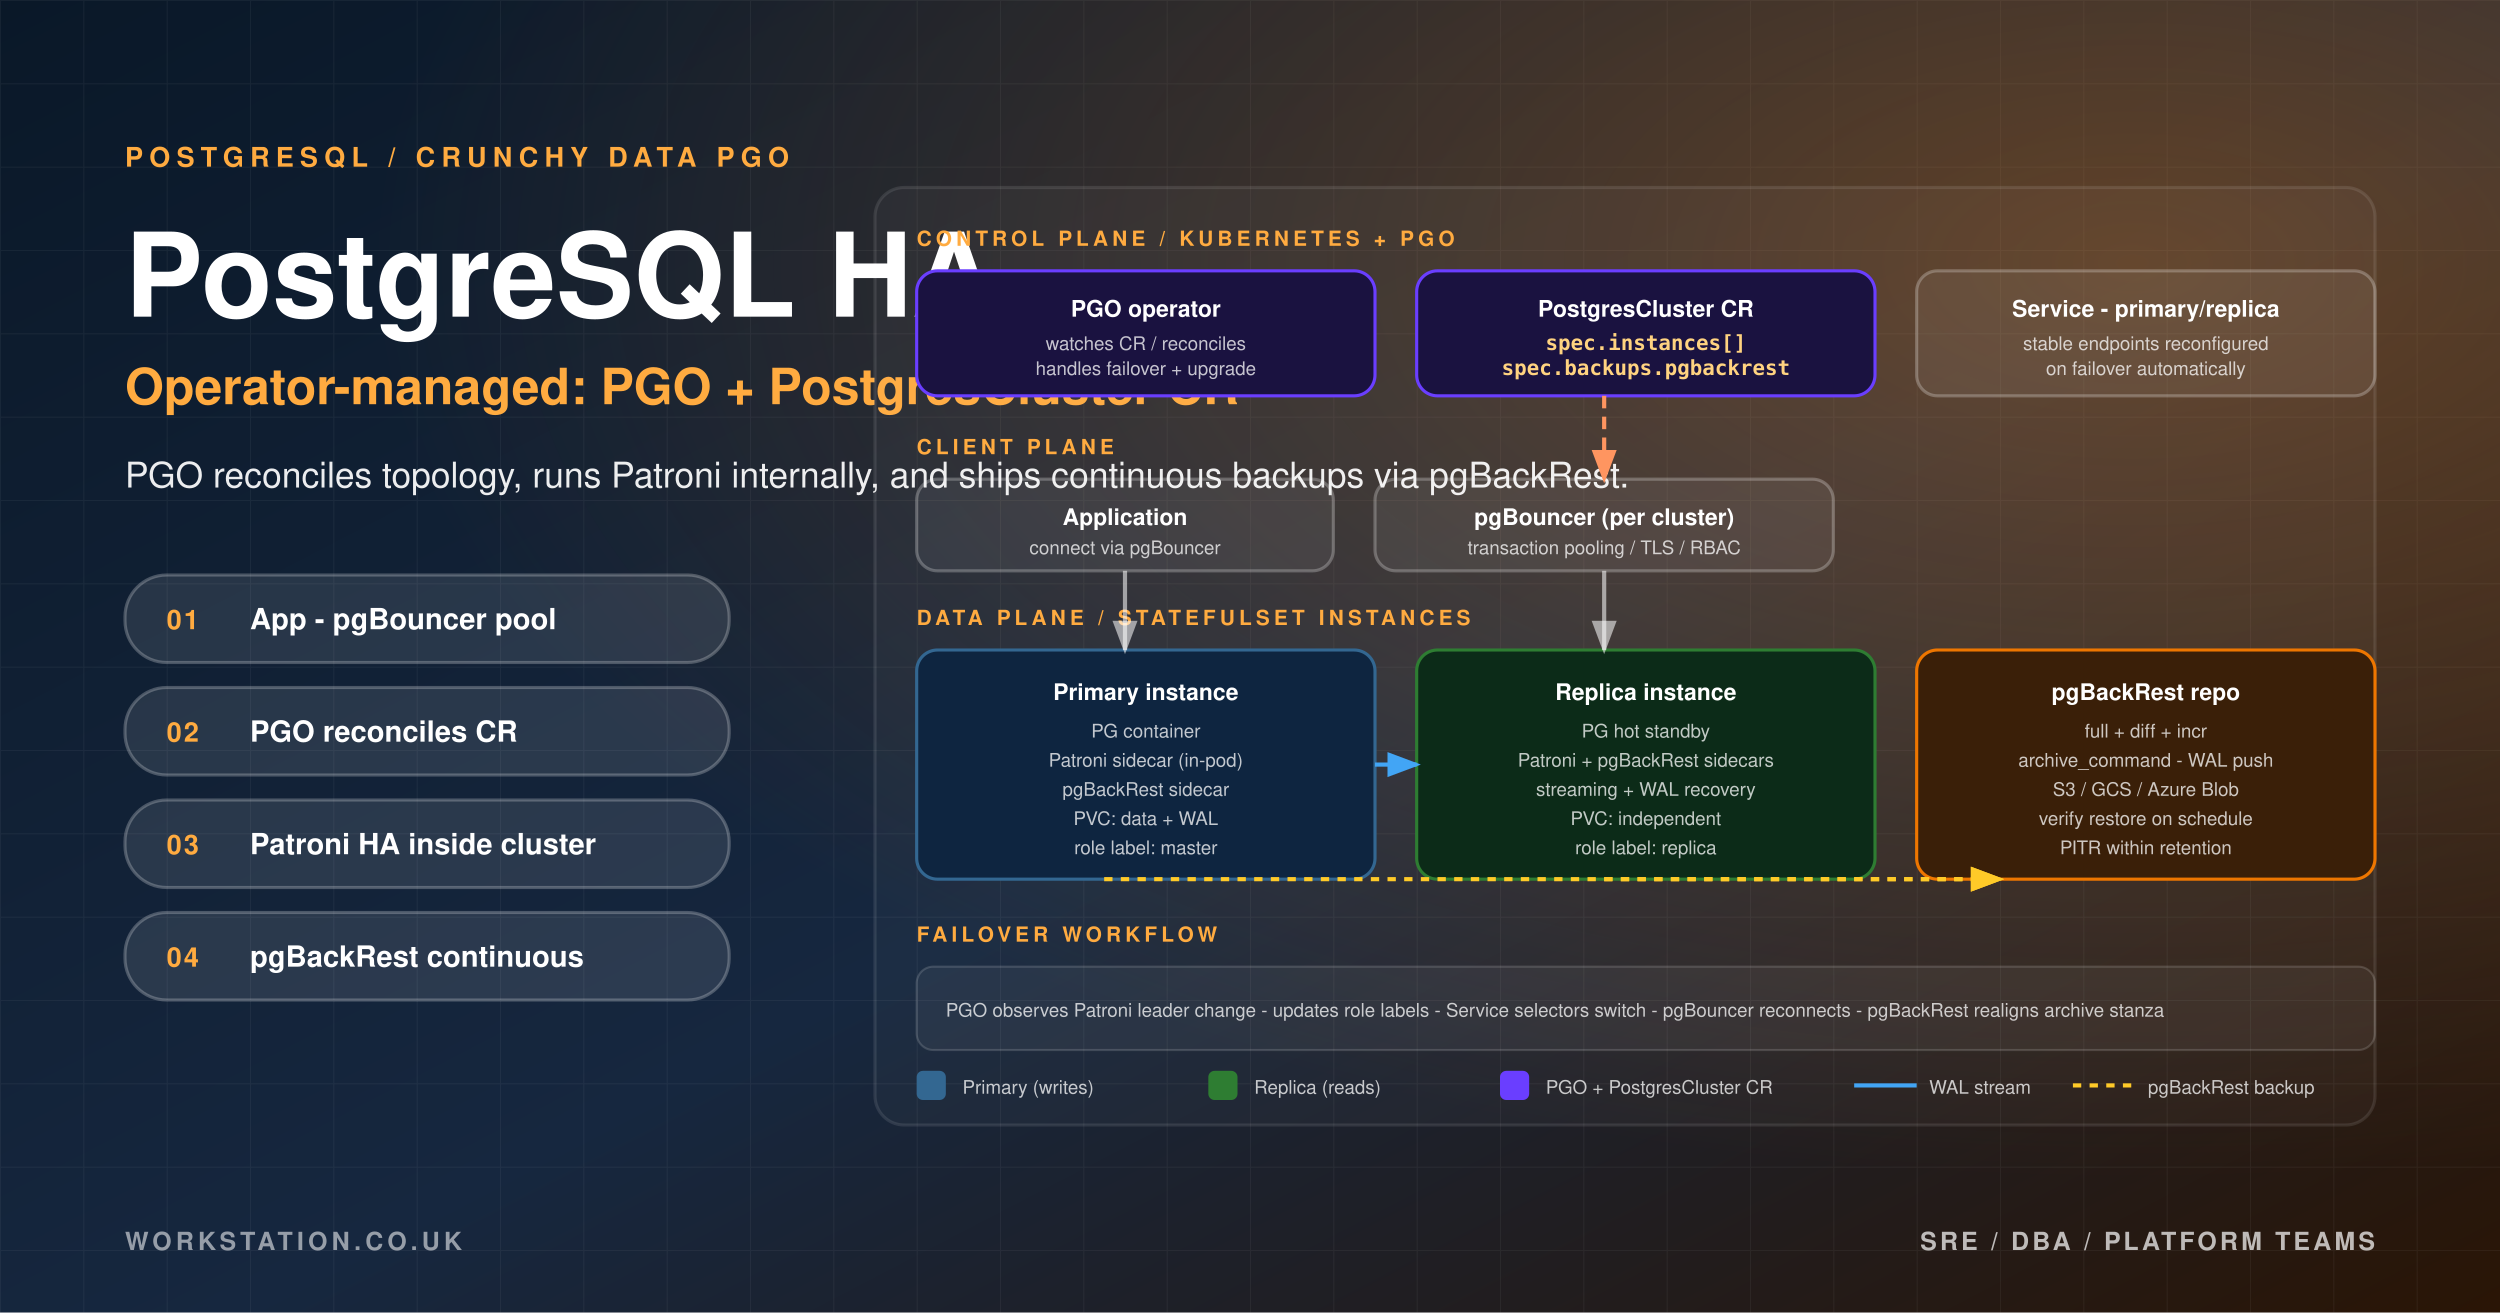
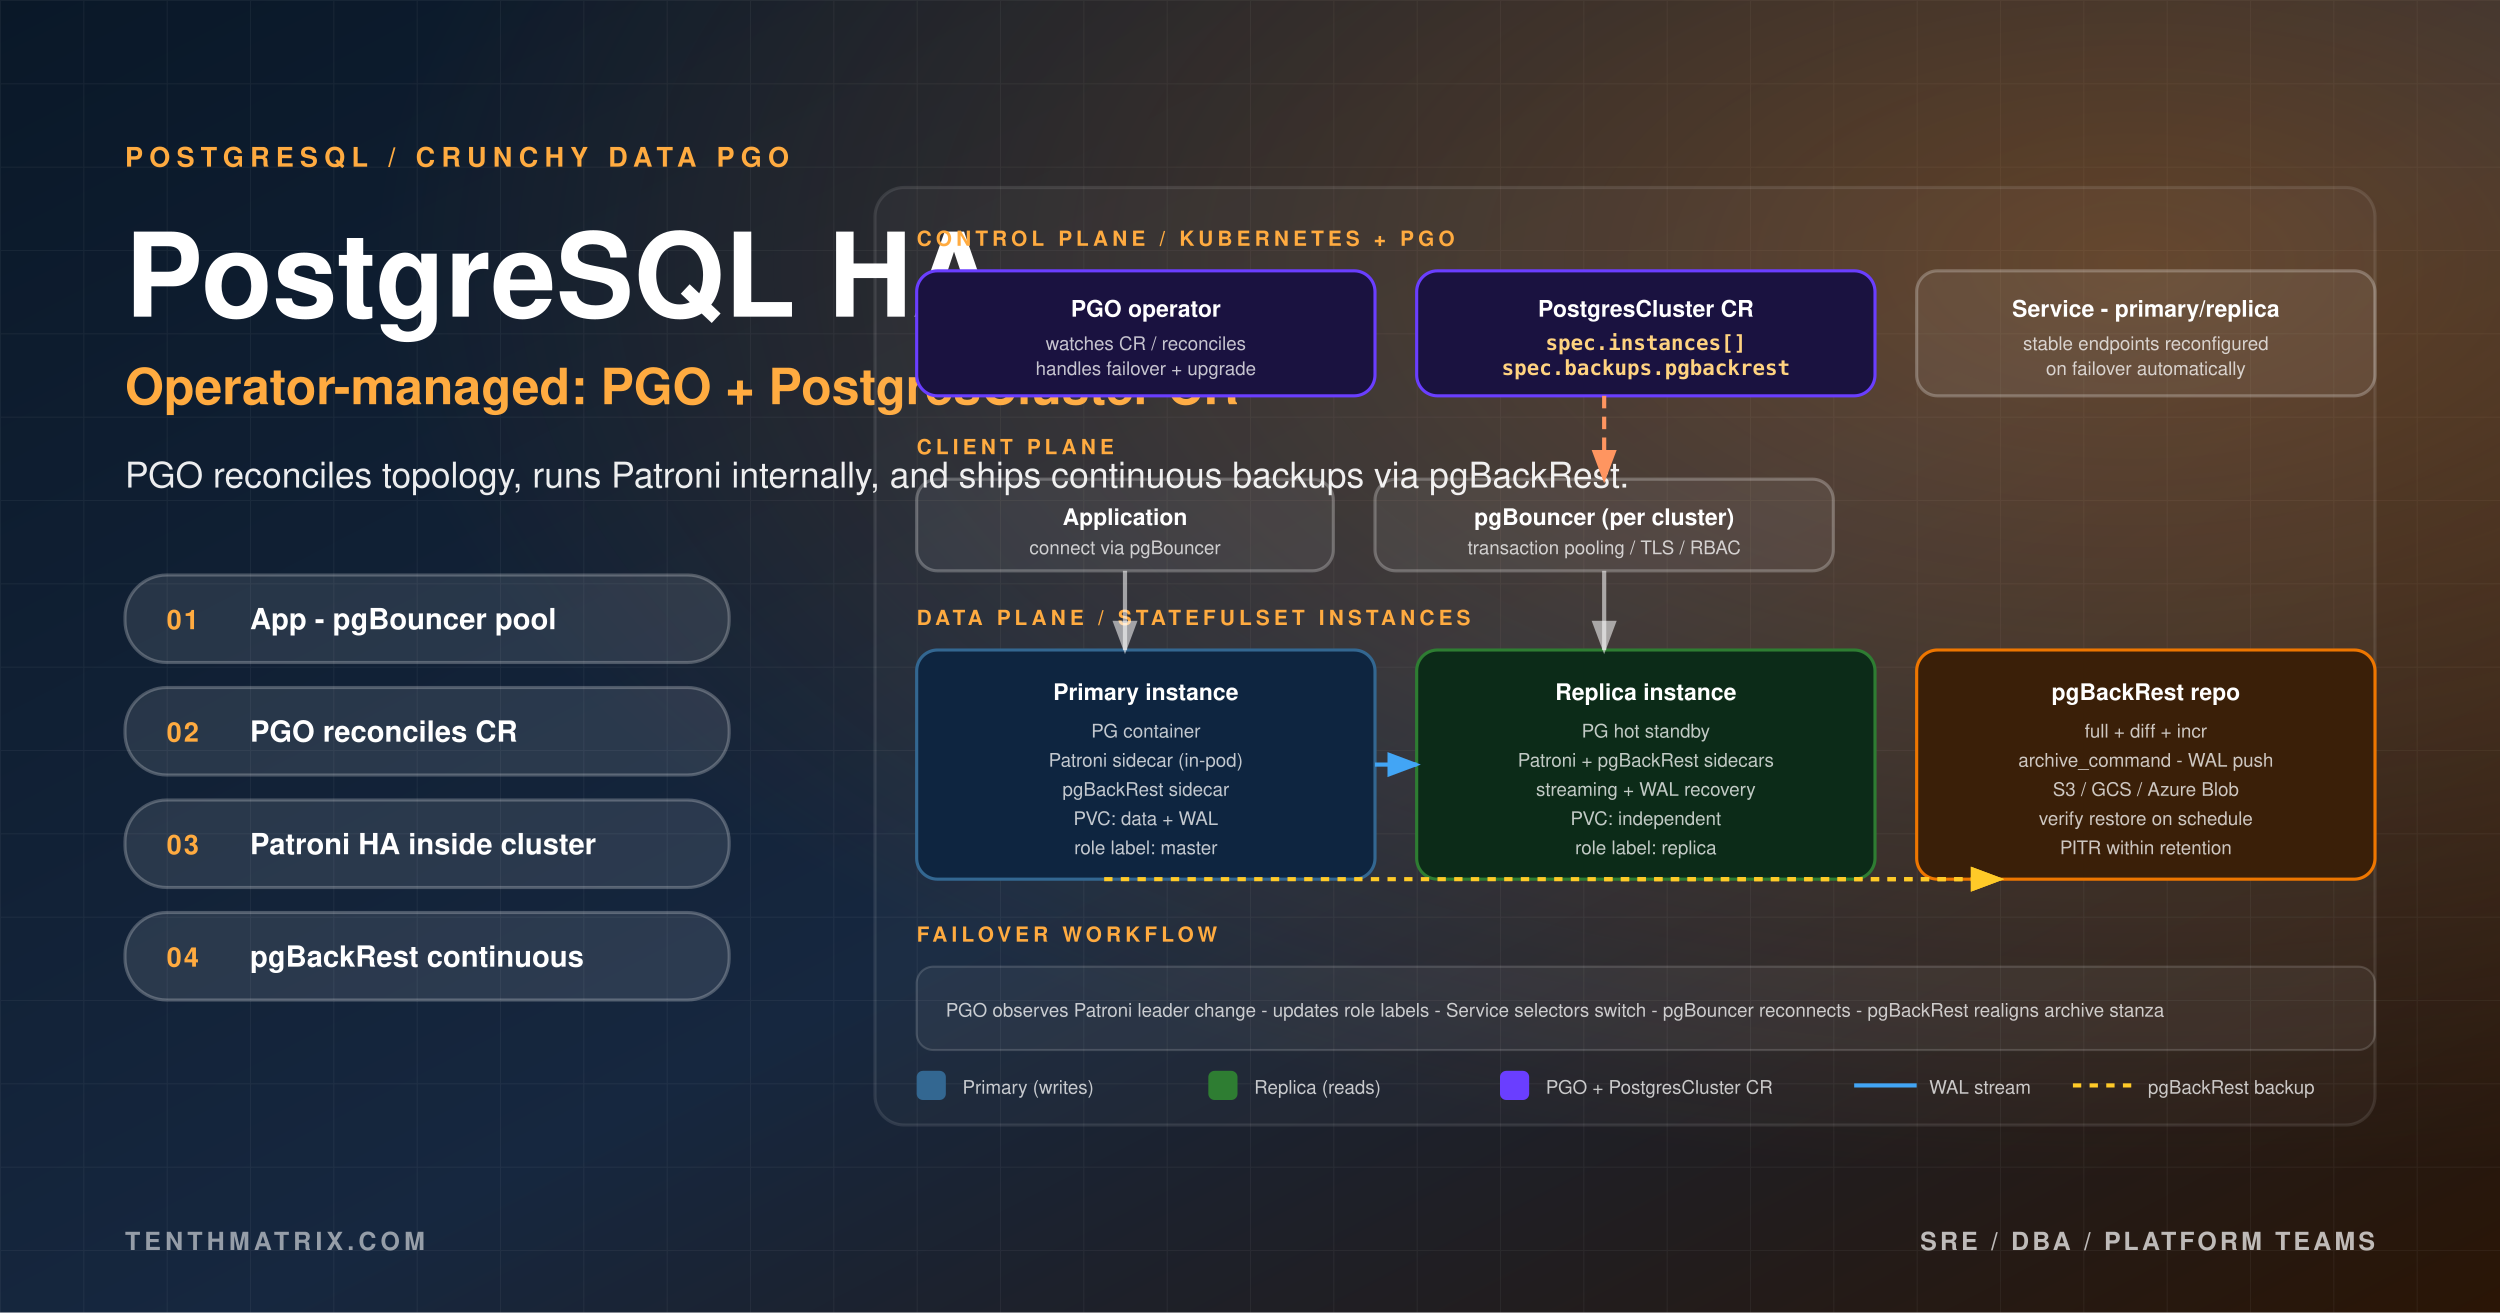
<svg xmlns="http://www.w3.org/2000/svg" width="1200" height="630" viewBox="0 0 1200 630" role="img" aria-label="PostgreSQL HA with Crunchy Data PGO: PostgresCluster CR, pgBouncer, pgBackRest">
  <defs>
    <linearGradient id="bg" x1="0" y1="0" x2="1" y2="1">
      <stop offset="0" stop-color="#0a1828" />
      <stop offset="0.55" stop-color="#16273f" />
      <stop offset="1" stop-color="#2a1505" />
    </linearGradient>
    <radialGradient id="glow" cx="0.85" cy="0.2" r="0.7">
      <stop offset="0" stop-color="#ee7600" stop-opacity="0.35" />
      <stop offset="1" stop-color="#ee7600" stop-opacity="0" />
    </radialGradient>
    <pattern id="grid" width="40" height="40" patternUnits="userSpaceOnUse">
      <path d="M40 0 H0 V40" fill="none" stroke="#ffffff" stroke-opacity="0.05" stroke-width="1" />
    </pattern>
    <style>
      .kicker { fill: #ffab40; font: 700 13px system-ui, -apple-system, "Segoe UI", Helvetica, Arial, sans-serif; letter-spacing: 3px; }
      .title { fill: #ffffff; font: 800 56px system-ui, -apple-system, "Segoe UI", Helvetica, Arial, sans-serif; }
      .tagline { fill: #ffab40; font: 800 24px system-ui, -apple-system, "Segoe UI", Helvetica, Arial, sans-serif; }
      .sub { fill: rgba(255,255,255,0.92); font: 500 17px system-ui, -apple-system, "Segoe UI", Helvetica, Arial, sans-serif; }
      .chip { fill: rgba(255,255,255,0.10); stroke: rgba(255,255,255,0.24); stroke-width: 1.5; }
      .chipText { fill: #ffffff; font: 700 14px system-ui, -apple-system, "Segoe UI", Helvetica, Arial, sans-serif; }
      .num { fill: #ffab40; font: 800 13px system-ui, -apple-system, "Segoe UI", Helvetica, Arial, sans-serif; letter-spacing: 1px; }
      .brand { fill: rgba(255,255,255,0.55); font: 700 12px system-ui, -apple-system, "Segoe UI", Helvetica, Arial, sans-serif; letter-spacing: 2px; }
      .nodeLabel { fill: #ffffff; font: 700 11px system-ui, -apple-system, "Segoe UI", Helvetica, Arial, sans-serif; }
      .nodeText { fill: rgba(255,255,255,0.75); font: 400 9px system-ui, -apple-system, "Segoe UI", Helvetica, Arial, sans-serif; }
      .audience { fill: rgba(255,255,255,0.7); font: 600 12px system-ui, -apple-system, "Segoe UI", Helvetica, Arial, sans-serif; letter-spacing: 1.5px; }
      .laneLabel { fill: #ffab40; font: 700 10px system-ui, -apple-system, "Segoe UI", Helvetica, Arial, sans-serif; letter-spacing: 2px; }
      .code { fill: #ffd380; font: 600 10px ui-monospace, SFMono-Regular, Menlo, Consolas, monospace; }
    </style>
    <marker id="ar" markerWidth="8" markerHeight="8" refX="7" refY="3" orient="auto">
      <polygon points="0 0,8 3,0 6" fill="rgba(255,255,255,0.55)" />
    </marker>
    <marker id="arRepl" markerWidth="8" markerHeight="8" refX="7" refY="3" orient="auto">
      <polygon points="0 0,8 3,0 6" fill="#42a5f5" />
    </marker>
    <marker id="arCtrl" markerWidth="8" markerHeight="8" refX="7" refY="3" orient="auto">
      <polygon points="0 0,8 3,0 6" fill="#ff9560" />
    </marker>
    <marker id="arBkp" markerWidth="8" markerHeight="8" refX="7" refY="3" orient="auto">
      <polygon points="0 0,8 3,0 6" fill="#ffca28" />
    </marker>
  </defs>
  <rect width="1200" height="630" fill="url(#bg)" />
  <rect width="1200" height="630" fill="url(#grid)" />
  <rect width="1200" height="630" fill="url(#glow)" />
  <text class="kicker" x="60" y="80">POSTGRESQL  /  CRUNCHY DATA PGO</text>
  <text class="title" x="60" y="152">PostgreSQL HA</text>
  <text class="tagline" x="60" y="194">Operator-managed: PGO + PostgresCluster CR</text>
  <text class="sub" x="60" y="234">PGO reconciles topology, runs Patroni internally, and ships continuous backups via pgBackRest.</text>
  <g>
    <rect class="chip" x="60" y="276" rx="20" ry="20" width="290" height="42" />
    <text class="num" x="80" y="302">01</text>
    <text class="chipText" x="120" y="302">App - pgBouncer pool</text>
    <rect class="chip" x="60" y="330" rx="20" ry="20" width="290" height="42" />
    <text class="num" x="80" y="356">02</text>
    <text class="chipText" x="120" y="356">PGO reconciles CR</text>
    <rect class="chip" x="60" y="384" rx="20" ry="20" width="290" height="42" />
    <text class="num" x="80" y="410">03</text>
    <text class="chipText" x="120" y="410">Patroni HA inside cluster</text>
    <rect class="chip" x="60" y="438" rx="20" ry="20" width="290" height="42" />
    <text class="num" x="80" y="464">04</text>
    <text class="chipText" x="120" y="464">pgBackRest continuous</text>
  </g>
  <g transform="translate(420,90)">
    <rect x="0" y="0" width="720" height="450" rx="14" fill="rgba(255,255,255,0.03)" stroke="rgba(255,255,255,0.10)" stroke-width="1.5" />
    <text class="laneLabel" x="20" y="28">CONTROL PLANE  /  KUBERNETES + PGO</text>
    <g transform="translate(20,40)">
      <rect x="0" y="0" width="220" height="60" rx="10" fill="#1a1240" stroke="#6a3eff" stroke-width="1.5" />
      <text class="nodeLabel" x="110" y="22" text-anchor="middle">PGO operator</text>
      <text class="nodeText" x="110" y="38" text-anchor="middle">watches CR  /  reconciles</text>
      <text class="nodeText" x="110" y="50" text-anchor="middle">handles failover + upgrade</text>
      <rect x="240" y="0" width="220" height="60" rx="10" fill="#1a1240" stroke="#6a3eff" stroke-width="1.5" />
      <text class="nodeLabel" x="350" y="22" text-anchor="middle">PostgresCluster CR</text>
      <text class="code" x="350" y="38" text-anchor="middle">spec.instances[]</text>
      <text class="code" x="350" y="50" text-anchor="middle">spec.backups.pgbackrest</text>
      <rect x="480" y="0" width="220" height="60" rx="10" fill="rgba(255,255,255,0.06)" stroke="rgba(255,255,255,0.25)" stroke-width="1.5" />
      <text class="nodeLabel" x="590" y="22" text-anchor="middle">Service - primary/replica</text>
      <text class="nodeText" x="590" y="38" text-anchor="middle">stable endpoints reconfigured</text>
      <text class="nodeText" x="590" y="50" text-anchor="middle">on failover automatically</text>
    </g>
    <text class="laneLabel" x="20" y="128">CLIENT PLANE</text>
    <rect x="20" y="140" width="200" height="44" rx="10" fill="rgba(255,255,255,0.06)" stroke="rgba(255,255,255,0.25)" stroke-width="1.5" />
    <text class="nodeLabel" x="120" y="162" text-anchor="middle">Application</text>
    <text class="nodeText" x="120" y="176" text-anchor="middle">connect via pgBouncer</text>
    <rect x="240" y="140" width="220" height="44" rx="10" fill="rgba(255,255,255,0.06)" stroke="rgba(255,255,255,0.25)" stroke-width="1.5" />
    <text class="nodeLabel" x="350" y="162" text-anchor="middle">pgBouncer (per cluster)</text>
    <text class="nodeText" x="350" y="176" text-anchor="middle">transaction pooling  /  TLS  /  RBAC</text>
    <text class="laneLabel" x="20" y="210">DATA PLANE  /  STATEFULSET INSTANCES</text>
    <g transform="translate(20,222)">
      <rect x="0" y="0" width="220" height="110" rx="10" fill="#0e2540" stroke="#336791" stroke-width="1.5" />
      <text class="nodeLabel" x="110" y="24" text-anchor="middle">Primary instance</text>
      <text class="nodeText" x="110" y="42" text-anchor="middle">PG container</text>
      <text class="nodeText" x="110" y="56" text-anchor="middle">Patroni sidecar (in-pod)</text>
      <text class="nodeText" x="110" y="70" text-anchor="middle">pgBackRest sidecar</text>
      <text class="nodeText" x="110" y="84" text-anchor="middle">PVC: data + WAL</text>
      <text class="nodeText" x="110" y="98" text-anchor="middle">role label: master</text>
      <rect x="240" y="0" width="220" height="110" rx="10" fill="#0c2b18" stroke="#2e7d32" stroke-width="1.5" />
      <text class="nodeLabel" x="350" y="24" text-anchor="middle">Replica instance</text>
      <text class="nodeText" x="350" y="42" text-anchor="middle">PG hot standby</text>
      <text class="nodeText" x="350" y="56" text-anchor="middle">Patroni + pgBackRest sidecars</text>
      <text class="nodeText" x="350" y="70" text-anchor="middle">streaming + WAL recovery</text>
      <text class="nodeText" x="350" y="84" text-anchor="middle">PVC: independent</text>
      <text class="nodeText" x="350" y="98" text-anchor="middle">role label: replica</text>
      <rect x="480" y="0" width="220" height="110" rx="10" fill="#3a1f08" stroke="#ee7600" stroke-width="1.5" />
      <text class="nodeLabel" x="590" y="24" text-anchor="middle">pgBackRest repo</text>
      <text class="nodeText" x="590" y="42" text-anchor="middle">full + diff + incr</text>
      <text class="nodeText" x="590" y="56" text-anchor="middle">archive_command - WAL push</text>
      <text class="nodeText" x="590" y="70" text-anchor="middle">S3 / GCS / Azure Blob</text>
      <text class="nodeText" x="590" y="84" text-anchor="middle">verify restore on schedule</text>
      <text class="nodeText" x="590" y="98" text-anchor="middle">PITR within retention</text>
      <line x1="220" y1="55" x2="240" y2="55" stroke="#42a5f5" stroke-width="2" marker-end="url(#arRepl)" />
      <line x1="110" y1="0" x2="540" y2="0" stroke="#ffca28" stroke-width="0" />
    </g>
    <line x1="350" y1="100" x2="350" y2="140" stroke="#ff9560" stroke-width="2" stroke-dasharray="6 4" marker-end="url(#arCtrl)" />
    <line x1="120" y1="184" x2="120" y2="222" stroke="rgba(255,255,255,0.55)" stroke-width="2" marker-end="url(#ar)" />
    <line x1="350" y1="184" x2="350" y2="222" stroke="rgba(255,255,255,0.55)" stroke-width="2" marker-end="url(#ar)" />
    <line x1="110" y1="332" x2="540" y2="332" stroke="#ffca28" stroke-width="2" stroke-dasharray="4 4" marker-end="url(#arBkp)" />
    <line x1="350" y1="332" x2="540" y2="332" stroke="#ffca28" stroke-width="2" stroke-dasharray="4 4" marker-end="url(#arBkp)" />
    <text class="laneLabel" x="20" y="362">FAILOVER WORKFLOW</text>
    <g transform="translate(20,374)">
      <rect x="0" y="0" width="700" height="40" rx="8" fill="rgba(255,255,255,0.05)" stroke="rgba(255,255,255,0.15)" stroke-width="1" />
      <text class="nodeText" x="14" y="24">PGO observes Patroni leader change  -  updates role labels  -  Service selectors switch  -  pgBouncer reconnects  -  pgBackRest realigns archive stanza</text>
    </g>
    <g transform="translate(20,424)">
      <rect x="0" y="0" width="14" height="14" rx="3" fill="#336791" />
      <text class="nodeText" x="22" y="11">Primary (writes)</text>
      <rect x="140" y="0" width="14" height="14" rx="3" fill="#2e7d32" />
      <text class="nodeText" x="162" y="11">Replica (reads)</text>
      <rect x="280" y="0" width="14" height="14" rx="3" fill="#6a3eff" />
      <text class="nodeText" x="302" y="11">PGO + PostgresCluster CR</text>
      <line x1="450" y1="7" x2="480" y2="7" stroke="#42a5f5" stroke-width="2" />
      <text class="nodeText" x="486" y="11">WAL stream</text>
      <line x1="555" y1="7" x2="585" y2="7" stroke="#ffca28" stroke-width="2" stroke-dasharray="4 4" />
      <text class="nodeText" x="591" y="11">pgBackRest backup</text>
    </g>
  </g>
-   <text class="brand" x="60" y="600">WORKSTATION.CO.UK</text>
+   <text class="brand" x="60" y="600">TENTHMATRIX.COM</text>
  <text class="audience" x="1140" y="600" text-anchor="end">SRE  /  DBA  /  PLATFORM TEAMS</text>
</svg>
